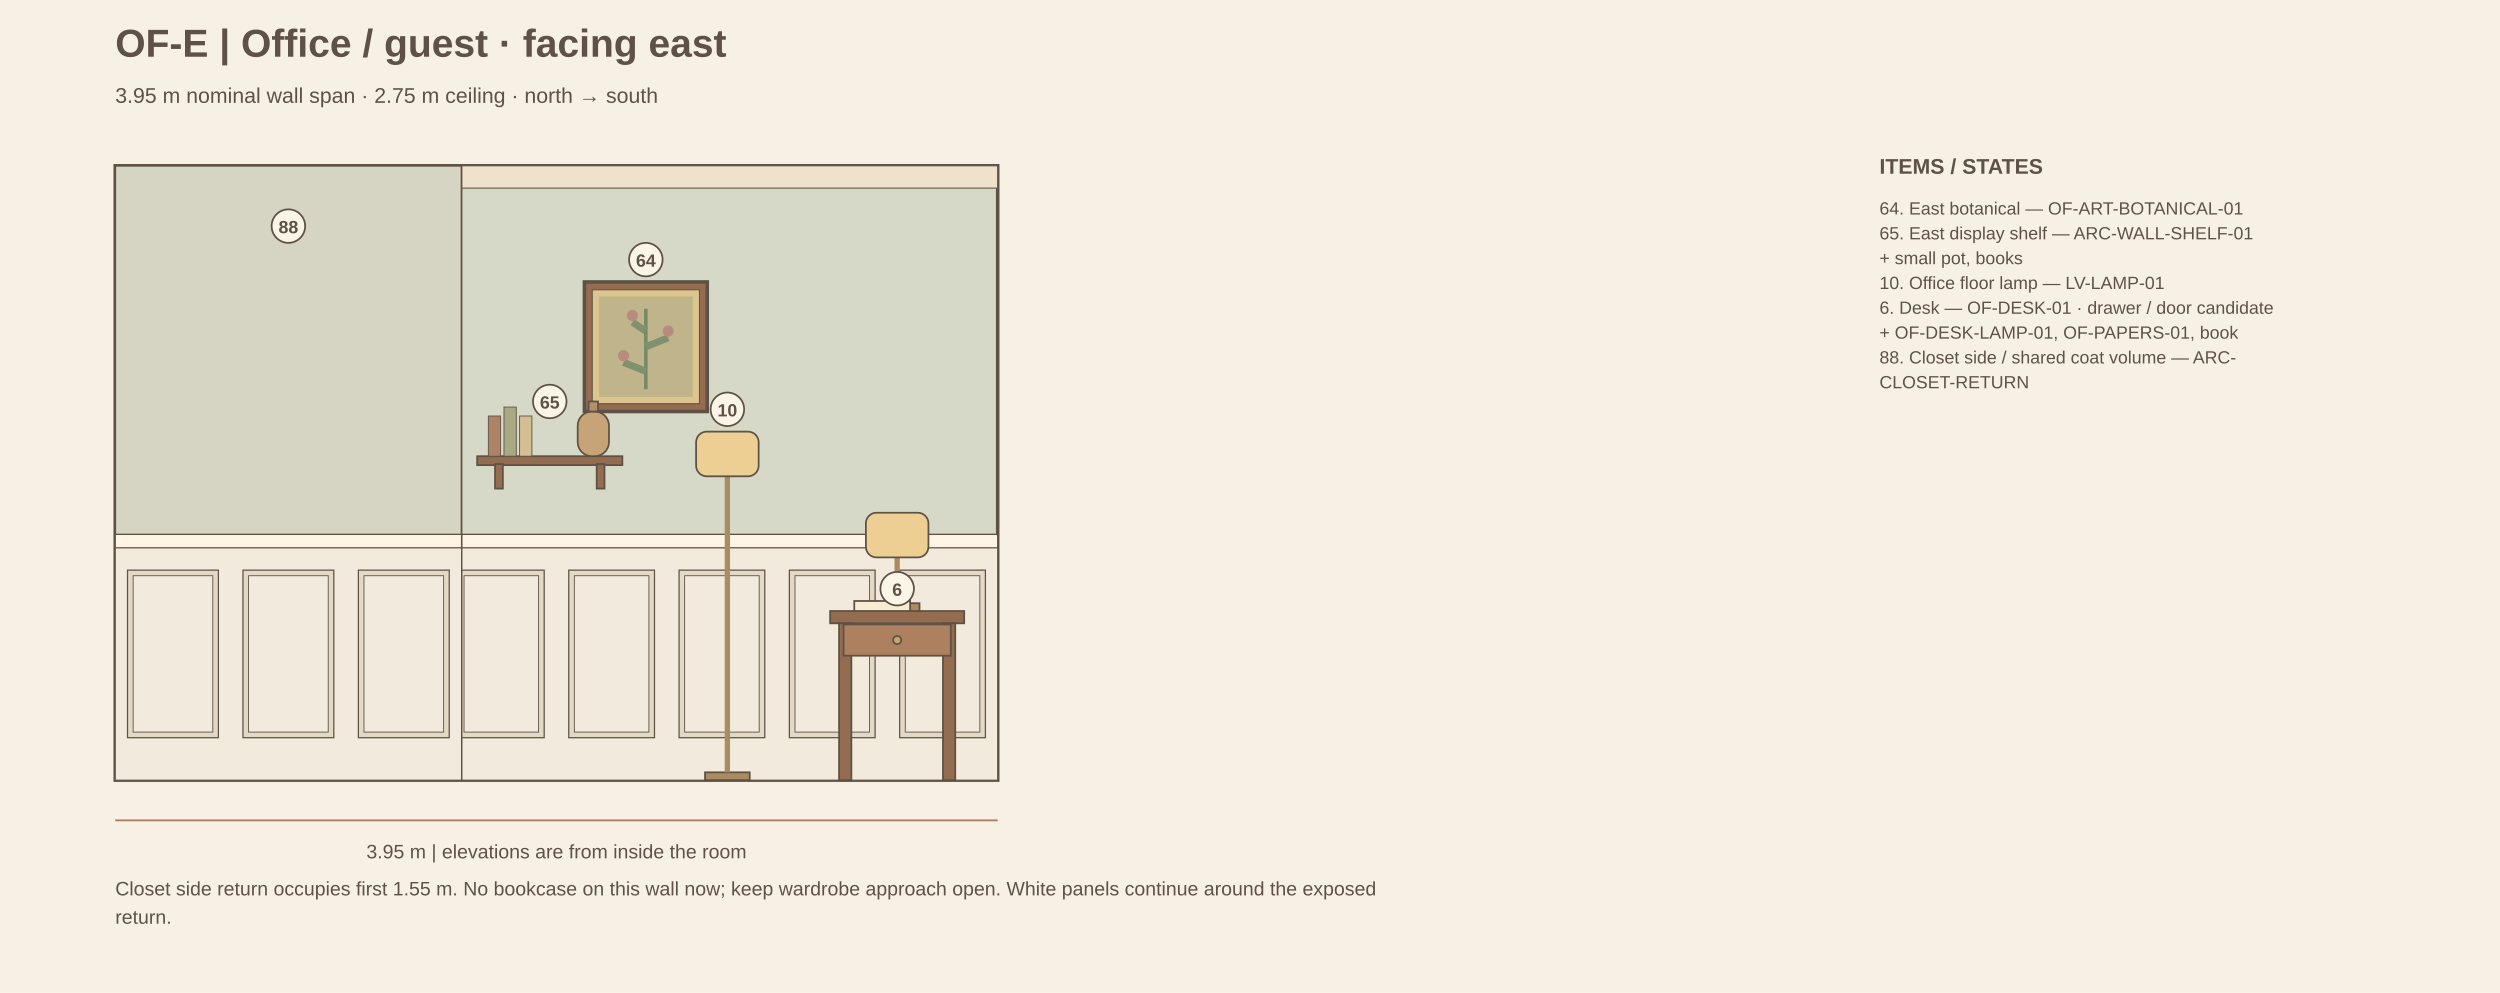
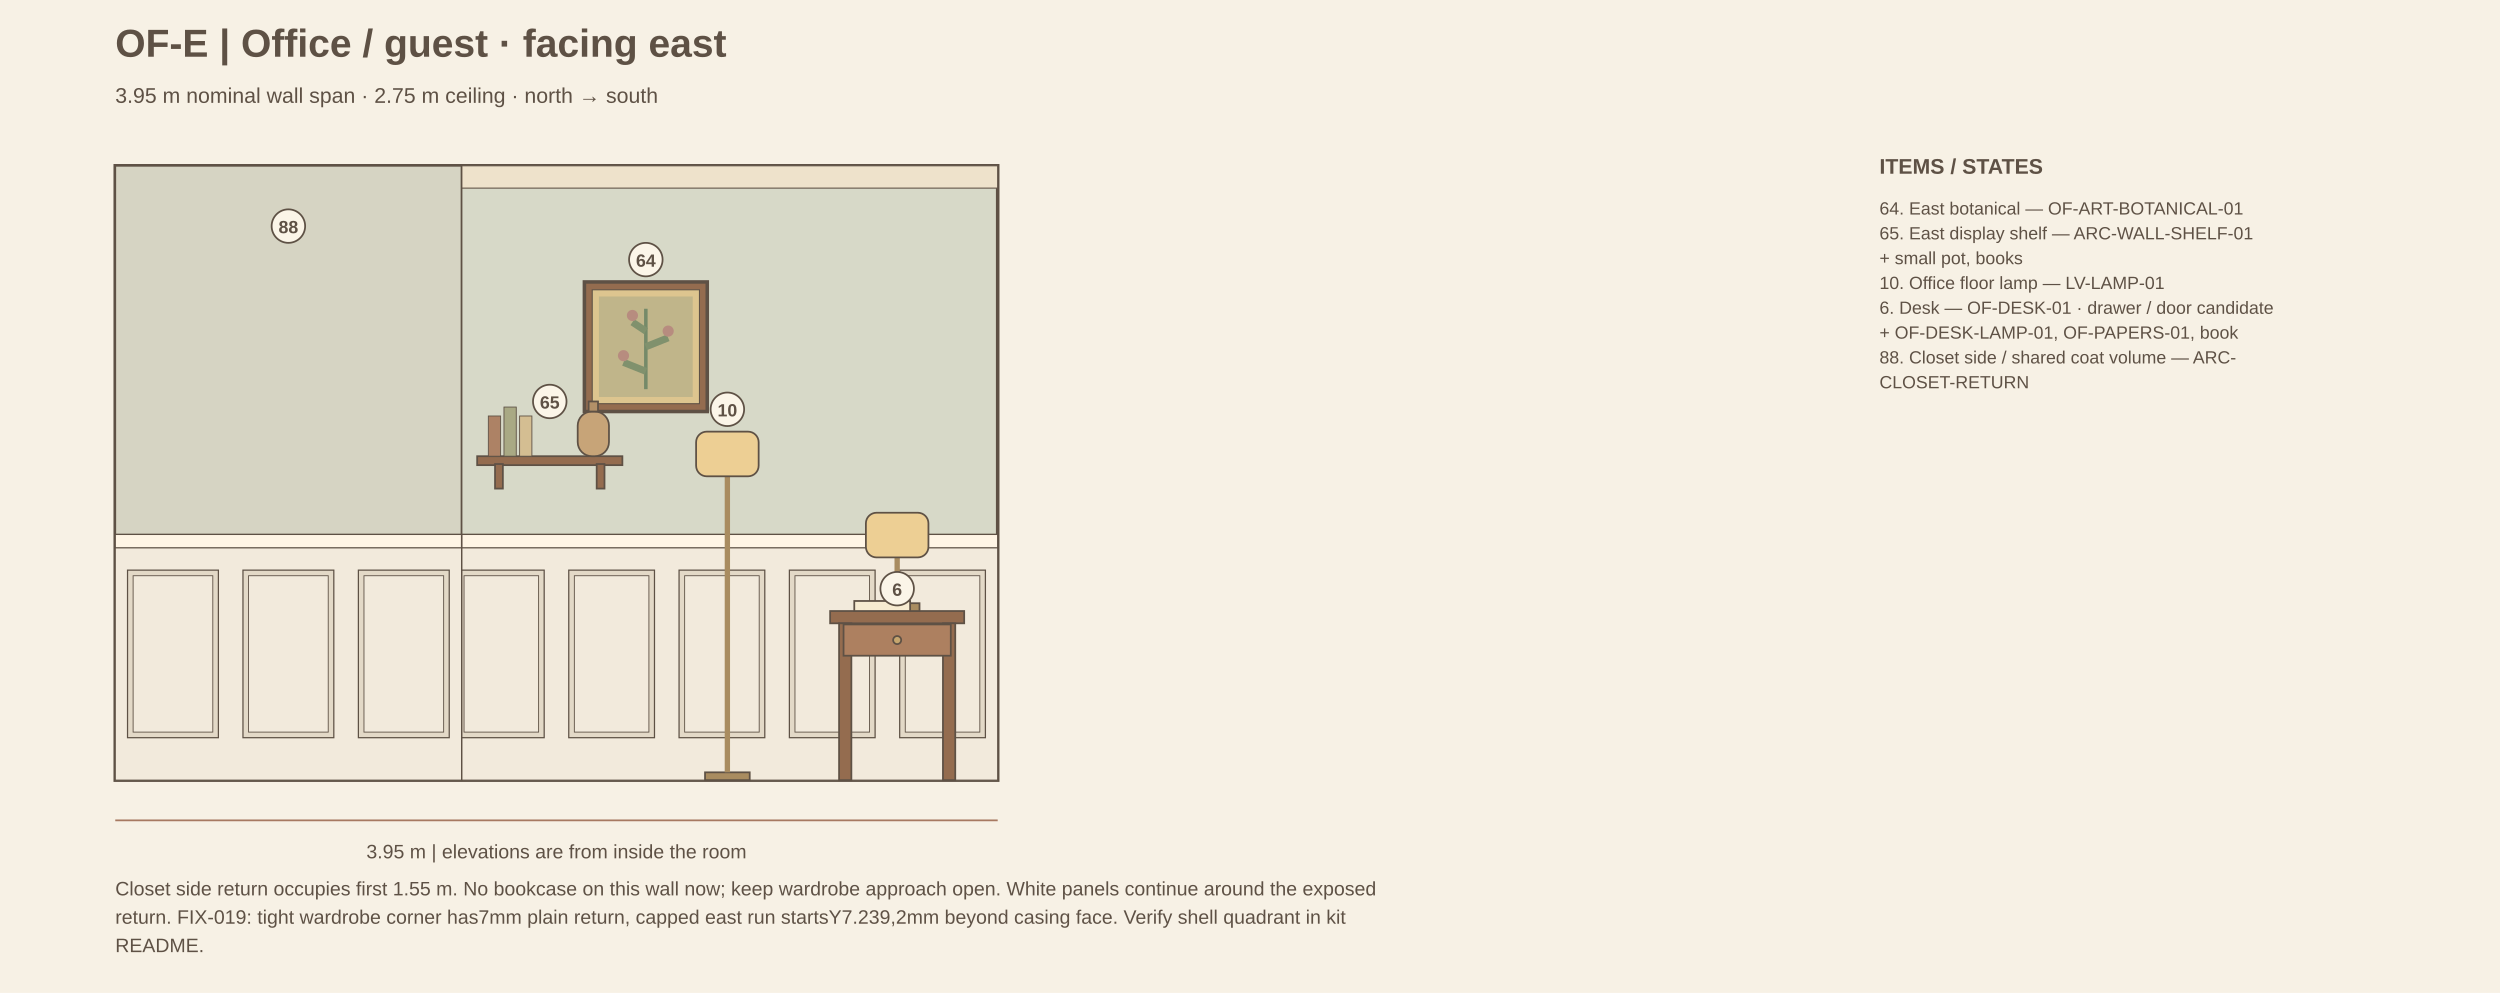
<svg xmlns="http://www.w3.org/2000/svg" viewBox="0 560 1410 560">
  <rect x="0" y="560" width="1410" height="560" fill="#f7f1e5" />
  <text x="65.00" y="592.00" font-family="Arial,sans-serif" font-size="22" text-anchor="start" font-weight="bold" fill="#5e5145">OF-E  |  Office / guest · facing east</text>
  <text x="65.00" y="618.00" font-family="Arial,sans-serif" font-size="12" text-anchor="start" font-weight="normal" fill="#5e5145">3.95 m nominal wall span · 2.75 m ceiling · north → south</text>
  <rect x="65.00" y="653.50" width="497.70" height="346.50" fill="#d7d9c8" stroke="#5e5145" stroke-width="2" rx="0" />
  <rect x="65.00" y="983.62" width="497.70" height="16.38" fill="#d8c3a8" stroke="#5e5145" stroke-width="0.6" rx="0" />
  <rect x="65.00" y="653.50" width="497.70" height="12.60" fill="#eee2cb" stroke="#5e5145" stroke-width="0.6" rx="0" />
  <rect x="65.00" y="861.40" width="497.70" height="138.60" fill="#f2eadc" stroke="#5e5145" stroke-width="0.6" rx="0" />
  <rect x="71.93" y="881.56" width="48.35" height="94.50" fill="#e3d9c7" stroke="#5e5145" stroke-width="0.7" rx="0" />
  <rect x="75.08" y="884.71" width="42.05" height="88.20" fill="#f2eadc" stroke="#5e5145" stroke-width="0.5" rx="0" />
  <rect x="134.14" y="881.56" width="48.35" height="94.50" fill="#e3d9c7" stroke="#5e5145" stroke-width="0.7" rx="0" />
  <rect x="137.29" y="884.71" width="42.05" height="88.20" fill="#f2eadc" stroke="#5e5145" stroke-width="0.5" rx="0" />
  <rect x="196.35" y="881.56" width="48.35" height="94.50" fill="#e3d9c7" stroke="#5e5145" stroke-width="0.7" rx="0" />
  <rect x="199.51" y="884.71" width="42.05" height="88.20" fill="#f2eadc" stroke="#5e5145" stroke-width="0.5" rx="0" />
  <rect x="258.57" y="881.56" width="48.35" height="94.50" fill="#e3d9c7" stroke="#5e5145" stroke-width="0.7" rx="0" />
  <rect x="261.72" y="884.71" width="42.05" height="88.20" fill="#f2eadc" stroke="#5e5145" stroke-width="0.5" rx="0" />
  <rect x="320.78" y="881.56" width="48.35" height="94.50" fill="#e3d9c7" stroke="#5e5145" stroke-width="0.7" rx="0" />
  <rect x="323.93" y="884.71" width="42.05" height="88.20" fill="#f2eadc" stroke="#5e5145" stroke-width="0.5" rx="0" />
  <rect x="382.99" y="881.56" width="48.35" height="94.50" fill="#e3d9c7" stroke="#5e5145" stroke-width="0.7" rx="0" />
  <rect x="386.14" y="884.71" width="42.05" height="88.20" fill="#f2eadc" stroke="#5e5145" stroke-width="0.5" rx="0" />
  <rect x="445.21" y="881.56" width="48.35" height="94.50" fill="#e3d9c7" stroke="#5e5145" stroke-width="0.7" rx="0" />
  <rect x="448.36" y="884.71" width="42.05" height="88.20" fill="#f2eadc" stroke="#5e5145" stroke-width="0.5" rx="0" />
  <rect x="507.42" y="881.56" width="48.35" height="94.50" fill="#e3d9c7" stroke="#5e5145" stroke-width="0.7" rx="0" />
  <rect x="510.57" y="884.71" width="42.05" height="88.20" fill="#f2eadc" stroke="#5e5145" stroke-width="0.5" rx="0" />
  <rect x="65.00" y="861.40" width="497.70" height="7.56" fill="#fff5e5" stroke="#5e5145" stroke-width="0.7" rx="0" />
  <line x1="65.00" y1="1022.68" x2="562.70" y2="1022.68" stroke="#a77961" stroke-width="1" />
  <text x="313.85" y="1044.10" font-family="Arial,sans-serif" font-size="11" text-anchor="middle" font-weight="normal" fill="#5e5145">3.95 m | elevations are from inside the room</text>
  <g>
    <rect x="329.60" y="719.02" width="69.30" height="73.08" fill="#946c4f" stroke="#5e5145" stroke-width="2" rx="0" />
    <rect x="334.01" y="723.43" width="60.48" height="64.26" fill="#ddc58f" stroke="#5e5145" stroke-width="0.6" rx="0" />
    <rect x="337.79" y="727.21" width="52.92" height="56.70" fill="#c0b58a" stroke="#5e5145" stroke-width="0" rx="0" />
    <line x1="364.25" y1="779.50" x2="364.25" y2="734.14" stroke="#758a69" stroke-width="2" />
    <line x1="364.25" y1="769.42" x2="351.65" y2="764.38" stroke="#80916d" stroke-width="4" />
    <circle cx="351.65" cy="760.60" r="3.15" fill="#b78c7f" stroke="none" stroke-width="1" />
    <line x1="364.25" y1="755.56" x2="376.85" y2="750.52" stroke="#80916d" stroke-width="4" />
    <circle cx="376.85" cy="746.74" r="3.15" fill="#b78c7f" stroke="none" stroke-width="1" />
    <line x1="364.25" y1="746.74" x2="356.69" y2="741.70" stroke="#80916d" stroke-width="4" />
    <circle cx="356.69" cy="737.92" r="3.15" fill="#b78c7f" stroke="none" stroke-width="1" />
  </g>
  <circle cx="364.25" cy="706.42" r="9.45" fill="#fbf5e8" stroke="#5e5145" stroke-width="1" />
  <text x="364.25" y="710.42" font-family="Arial,sans-serif" font-size="10" text-anchor="middle" font-weight="bold" fill="#5e5145">64</text>
  <g>
    <rect x="269.12" y="817.30" width="81.90" height="5.04" fill="#946c4f" stroke="#5e5145" stroke-width="1" rx="0" />
    <rect x="279.20" y="821.71" width="4.41" height="13.86" fill="#946c4f" stroke="#5e5145" stroke-width="1" rx="0" />
    <rect x="336.53" y="821.71" width="4.41" height="13.86" fill="#946c4f" stroke="#5e5145" stroke-width="1" rx="0" />
    <rect x="275.42" y="794.62" width="6.93" height="22.68" fill="#ad8265" stroke="#5e5145" stroke-width="0.5" rx="0" />
    <rect x="284.24" y="789.58" width="6.93" height="27.72" fill="#a9a984" stroke="#5e5145" stroke-width="0.5" rx="0" />
    <rect x="293.06" y="794.62" width="6.93" height="22.68" fill="#d4be92" stroke="#5e5145" stroke-width="0.5" rx="0" />
    <rect x="325.82" y="792.10" width="17.64" height="25.20" fill="#c7a478" stroke="#5e5145" stroke-width="1" rx="8" />
    <rect x="331.99" y="786.43" width="5.29" height="5.67" fill="#b29068" stroke="#5e5145" stroke-width="1" rx="0" />
  </g>
  <circle cx="310.07" cy="786.43" r="9.45" fill="#fbf5e8" stroke="#5e5145" stroke-width="1" />
  <text x="310.07" y="790.43" font-family="Arial,sans-serif" font-size="10" text-anchor="middle" font-weight="bold" fill="#5e5145">65</text>
  <g>
    <rect x="397.64" y="995.59" width="25.20" height="4.41" fill="#a98c60" stroke="#5e5145" stroke-width="1" rx="0" />
    <line x1="410.24" y1="995.59" x2="410.24" y2="827.38" stroke="#a98c60" stroke-width="3" />
    <rect x="392.60" y="803.44" width="35.28" height="25.20" fill="#edcf94" stroke="#5e5145" stroke-width="1" rx="6" />
  </g>
  <circle cx="410.24" cy="790.84" r="9.45" fill="#fbf5e8" stroke="#5e5145" stroke-width="1" />
  <text x="410.24" y="794.84" font-family="Arial,sans-serif" font-size="10" text-anchor="middle" font-weight="bold" fill="#5e5145">10</text>
  <g>
    <rect x="468.20" y="904.62" width="75.60" height="6.93" fill="#946c4f" stroke="#5e5145" stroke-width="1" rx="0" />
    <rect x="473.24" y="911.55" width="6.93" height="88.45" fill="#946c4f" stroke="#5e5145" stroke-width="1" rx="0" />
    <rect x="531.83" y="911.55" width="6.93" height="88.45" fill="#946c4f" stroke="#5e5145" stroke-width="1" rx="0" />
    <rect x="475.76" y="912.18" width="60.48" height="17.64" fill="#ad8060" stroke="#5e5145" stroke-width="1" rx="0" />
    <circle cx="506.00" cy="921.00" r="2.27" fill="#c6a66e" stroke="#5e5145" stroke-width="1" />
    <rect x="493.40" y="900.21" width="25.20" height="4.41" fill="#a98c60" stroke="#5e5145" stroke-width="1" rx="0" />
    <line x1="506.00" y1="900.21" x2="506.00" y2="873.12" stroke="#a98c60" stroke-width="3" />
    <rect x="488.36" y="849.18" width="35.28" height="25.20" fill="#edcf94" stroke="#5e5145" stroke-width="1" rx="6" />
    <rect x="481.81" y="898.95" width="31.50" height="5.67" fill="#f7ebd1" stroke="#5e5145" stroke-width="1" rx="0" />
  </g>
  <circle cx="506.00" cy="892.02" r="9.45" fill="#fbf5e8" stroke="#5e5145" stroke-width="1" />
  <text x="506.00" y="896.02" font-family="Arial,sans-serif" font-size="10" text-anchor="middle" font-weight="bold" fill="#5e5145">6</text>
  <g>
    <rect x="65.00" y="653.50" width="195.30" height="346.50" fill="#d6d4c3" stroke="#5e5145" stroke-width="1" rx="0" />
    <rect x="65.00" y="861.40" width="195.30" height="138.60" fill="#f2eadc" stroke="#5e5145" stroke-width="0.6" rx="0" />
    <rect x="71.93" y="881.56" width="51.24" height="94.50" fill="#e3d9c7" stroke="#5e5145" stroke-width="0.7" rx="0" />
    <rect x="75.08" y="884.71" width="44.94" height="88.20" fill="#f2eadc" stroke="#5e5145" stroke-width="0.5" rx="0" />
    <rect x="137.03" y="881.56" width="51.24" height="94.50" fill="#e3d9c7" stroke="#5e5145" stroke-width="0.7" rx="0" />
    <rect x="140.18" y="884.71" width="44.94" height="88.20" fill="#f2eadc" stroke="#5e5145" stroke-width="0.5" rx="0" />
    <rect x="202.13" y="881.56" width="51.24" height="94.50" fill="#e3d9c7" stroke="#5e5145" stroke-width="0.7" rx="0" />
    <rect x="205.28" y="884.71" width="44.94" height="88.20" fill="#f2eadc" stroke="#5e5145" stroke-width="0.5" rx="0" />
    <rect x="65.00" y="861.40" width="195.30" height="7.56" fill="#fff5e5" stroke="#5e5145" stroke-width="0.7" rx="0" />
  </g>
  <circle cx="162.65" cy="687.52" r="9.45" fill="#fbf5e8" stroke="#5e5145" stroke-width="1" />
  <text x="162.65" y="691.52" font-family="Arial,sans-serif" font-size="10" text-anchor="middle" font-weight="bold" fill="#5e5145">88</text>
  <text x="1060.00" y="658.00" font-family="Arial,sans-serif" font-size="12" text-anchor="start" font-weight="bold" fill="#5e5145">ITEMS / STATES</text>
  <text x="1060.00" y="681.00" font-family="Arial,sans-serif" font-size="10" text-anchor="start" font-weight="normal" fill="#5e5145">64. East botanical — OF-ART-BOTANICAL-01</text>
  <text x="1060.00" y="695.00" font-family="Arial,sans-serif" font-size="10" text-anchor="start" font-weight="normal" fill="#5e5145">65. East display shelf — ARC-WALL-SHELF-01</text>
  <text x="1060.00" y="709.00" font-family="Arial,sans-serif" font-size="10" text-anchor="start" font-weight="normal" fill="#5e5145">   + small pot, books</text>
  <text x="1060.00" y="723.00" font-family="Arial,sans-serif" font-size="10" text-anchor="start" font-weight="normal" fill="#5e5145">10. Office floor lamp — LV-LAMP-01</text>
  <text x="1060.00" y="737.00" font-family="Arial,sans-serif" font-size="10" text-anchor="start" font-weight="normal" fill="#5e5145">6. Desk — OF-DESK-01 · drawer / door candidate</text>
  <text x="1060.00" y="751.00" font-family="Arial,sans-serif" font-size="10" text-anchor="start" font-weight="normal" fill="#5e5145">   + OF-DESK-LAMP-01, OF-PAPERS-01, book</text>
  <text x="1060.00" y="765.00" font-family="Arial,sans-serif" font-size="10" text-anchor="start" font-weight="normal" fill="#5e5145">88. Closet side / shared coat volume — ARC-</text>
  <text x="1060.00" y="779.00" font-family="Arial,sans-serif" font-size="10" text-anchor="start" font-weight="normal" fill="#5e5145">CLOSET-RETURN</text>
  <text x="65.00" y="1065.00" font-family="Arial,sans-serif" font-size="11" text-anchor="start" font-weight="normal" fill="#5e5145">Closet side return occupies first 1.55 m. No bookcase on this wall now; keep wardrobe approach open. White panels continue around the exposed</text>
-   <text x="65.00" y="1081.00" font-family="Arial,sans-serif" font-size="11" text-anchor="start" font-weight="normal" fill="#5e5145">return.</text>
+   <text x="65.00" y="1081.00" font-family="Arial,sans-serif" font-size="11" text-anchor="start" font-weight="normal" fill="#5e5145">return. FIX-019: tight wardrobe corner has7mm plain return, capped east run startsY7.239,2mm beyond casing face. Verify shell quadrant in kit</text>
+   <text x="65.00" y="1097.00" font-family="Arial,sans-serif" font-size="11" text-anchor="start" font-weight="normal" fill="#5e5145">README.</text>
</svg>
